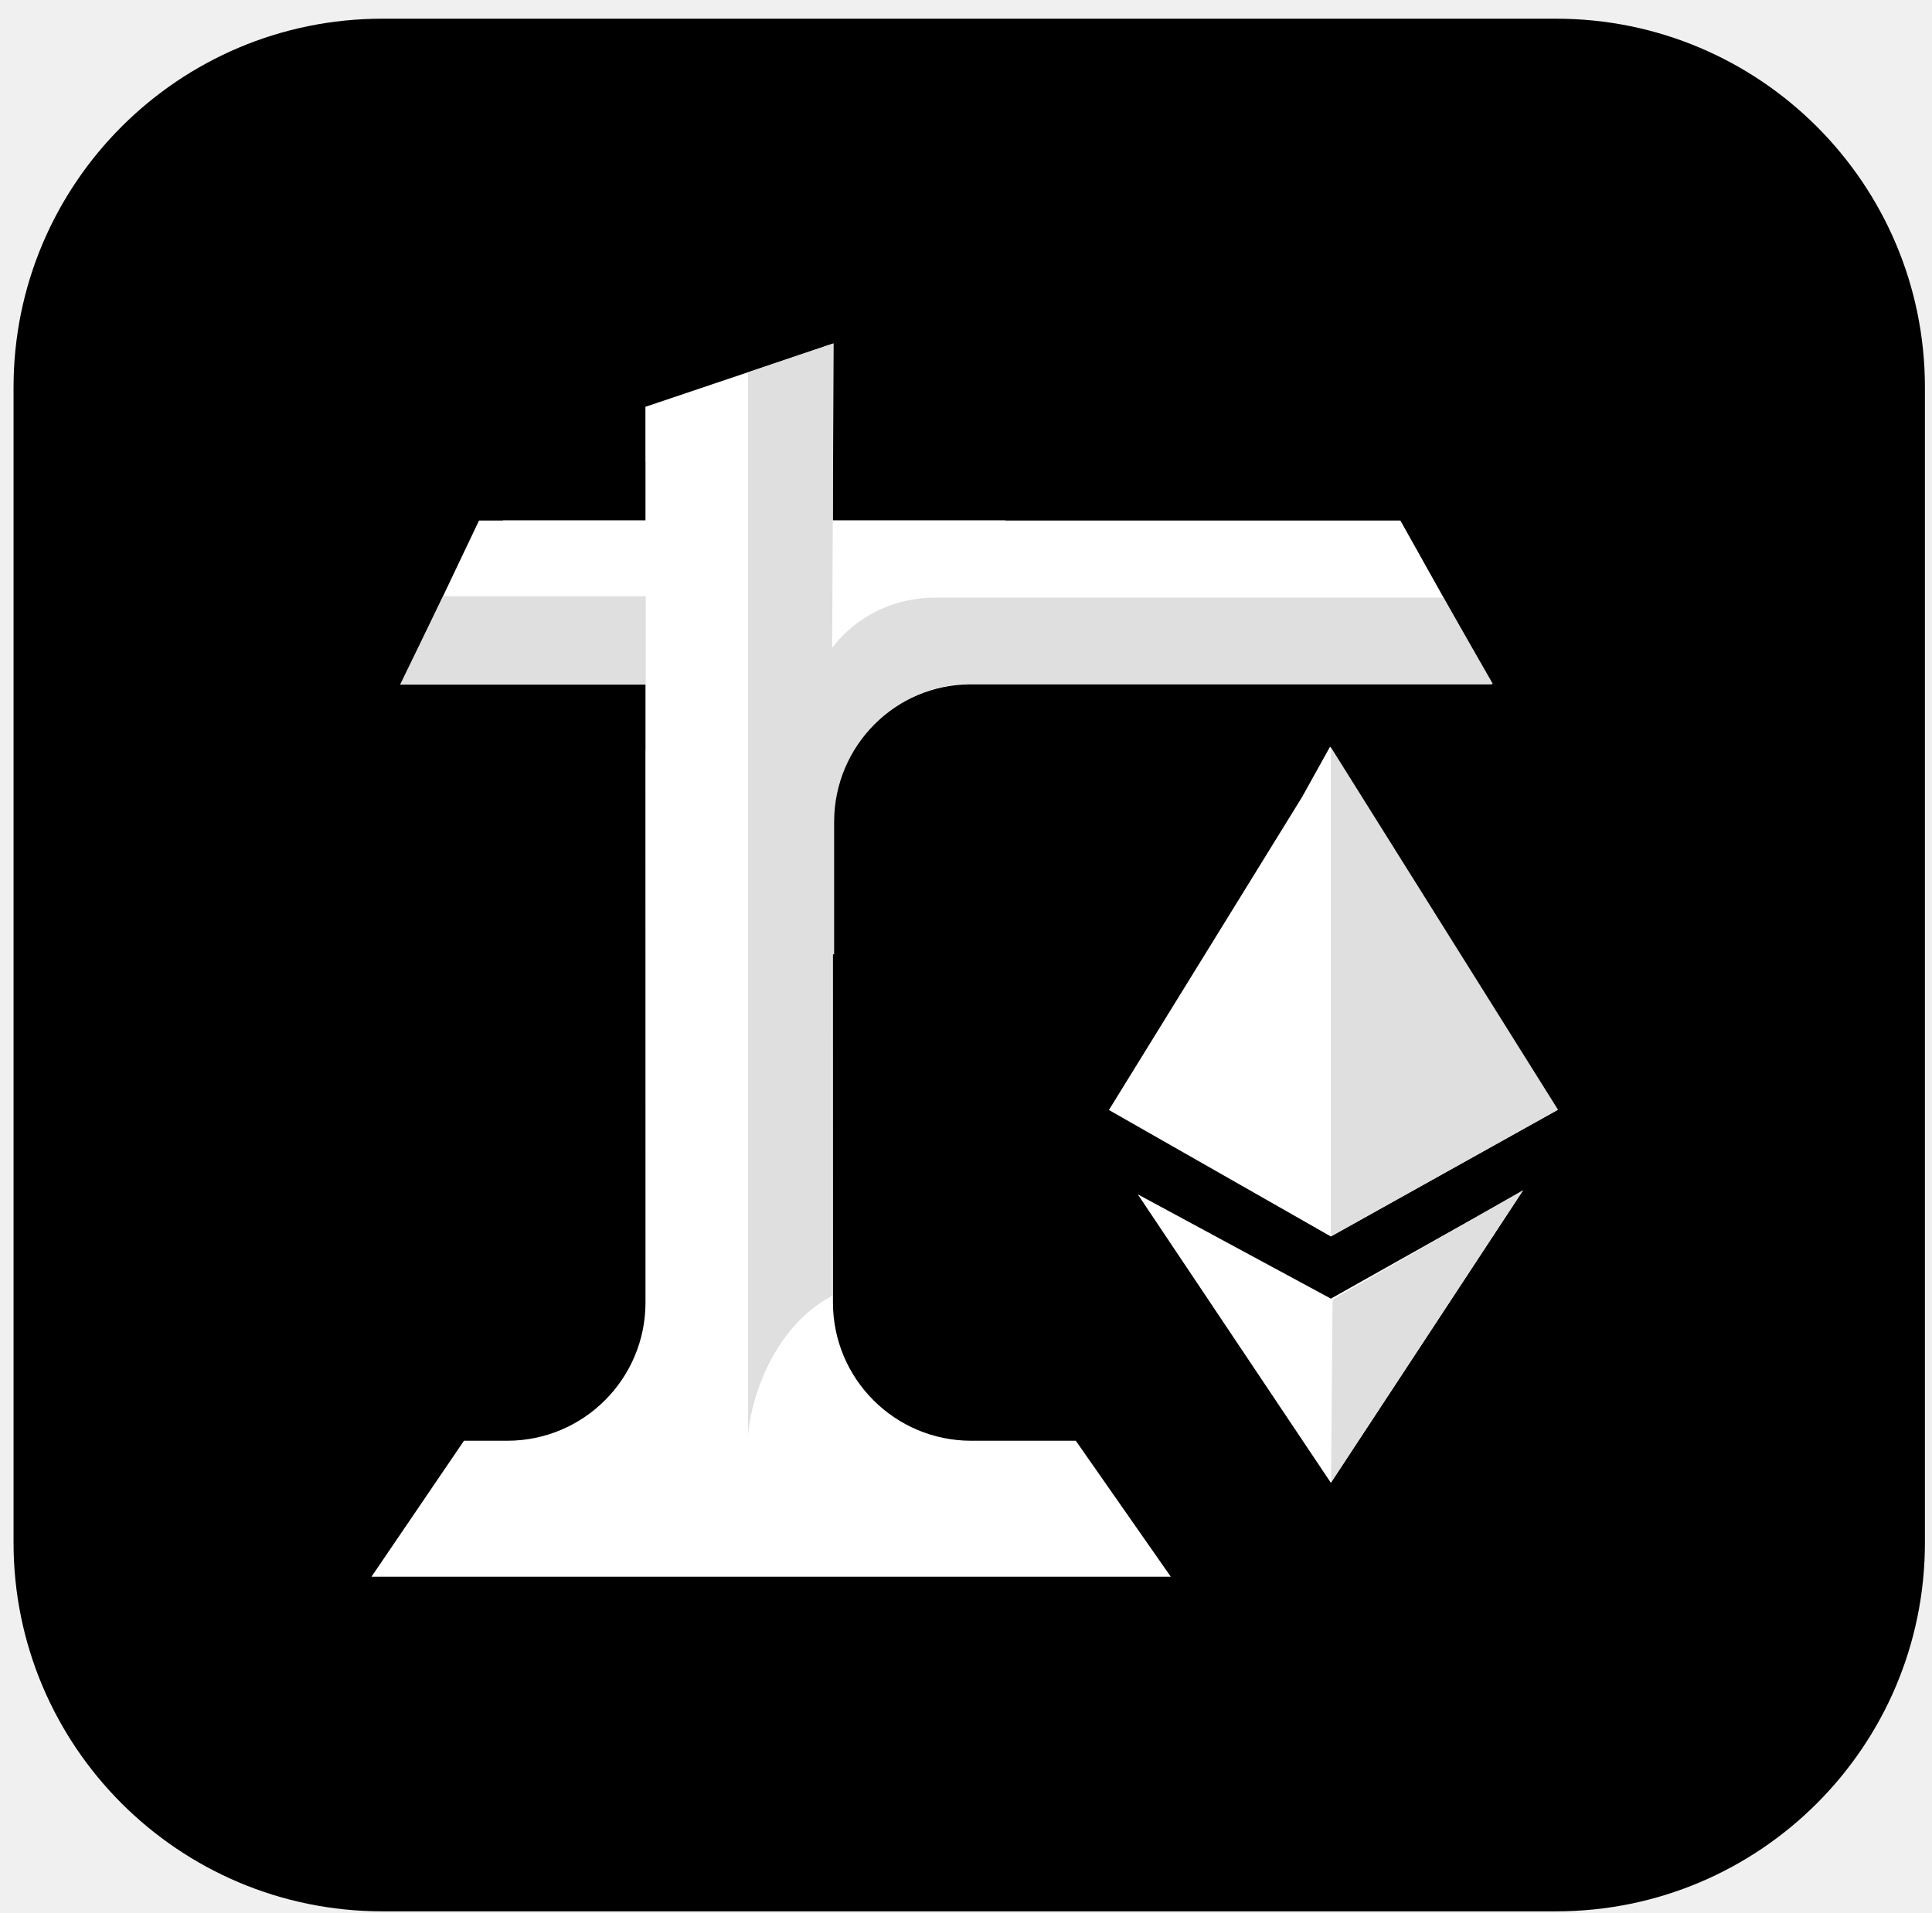
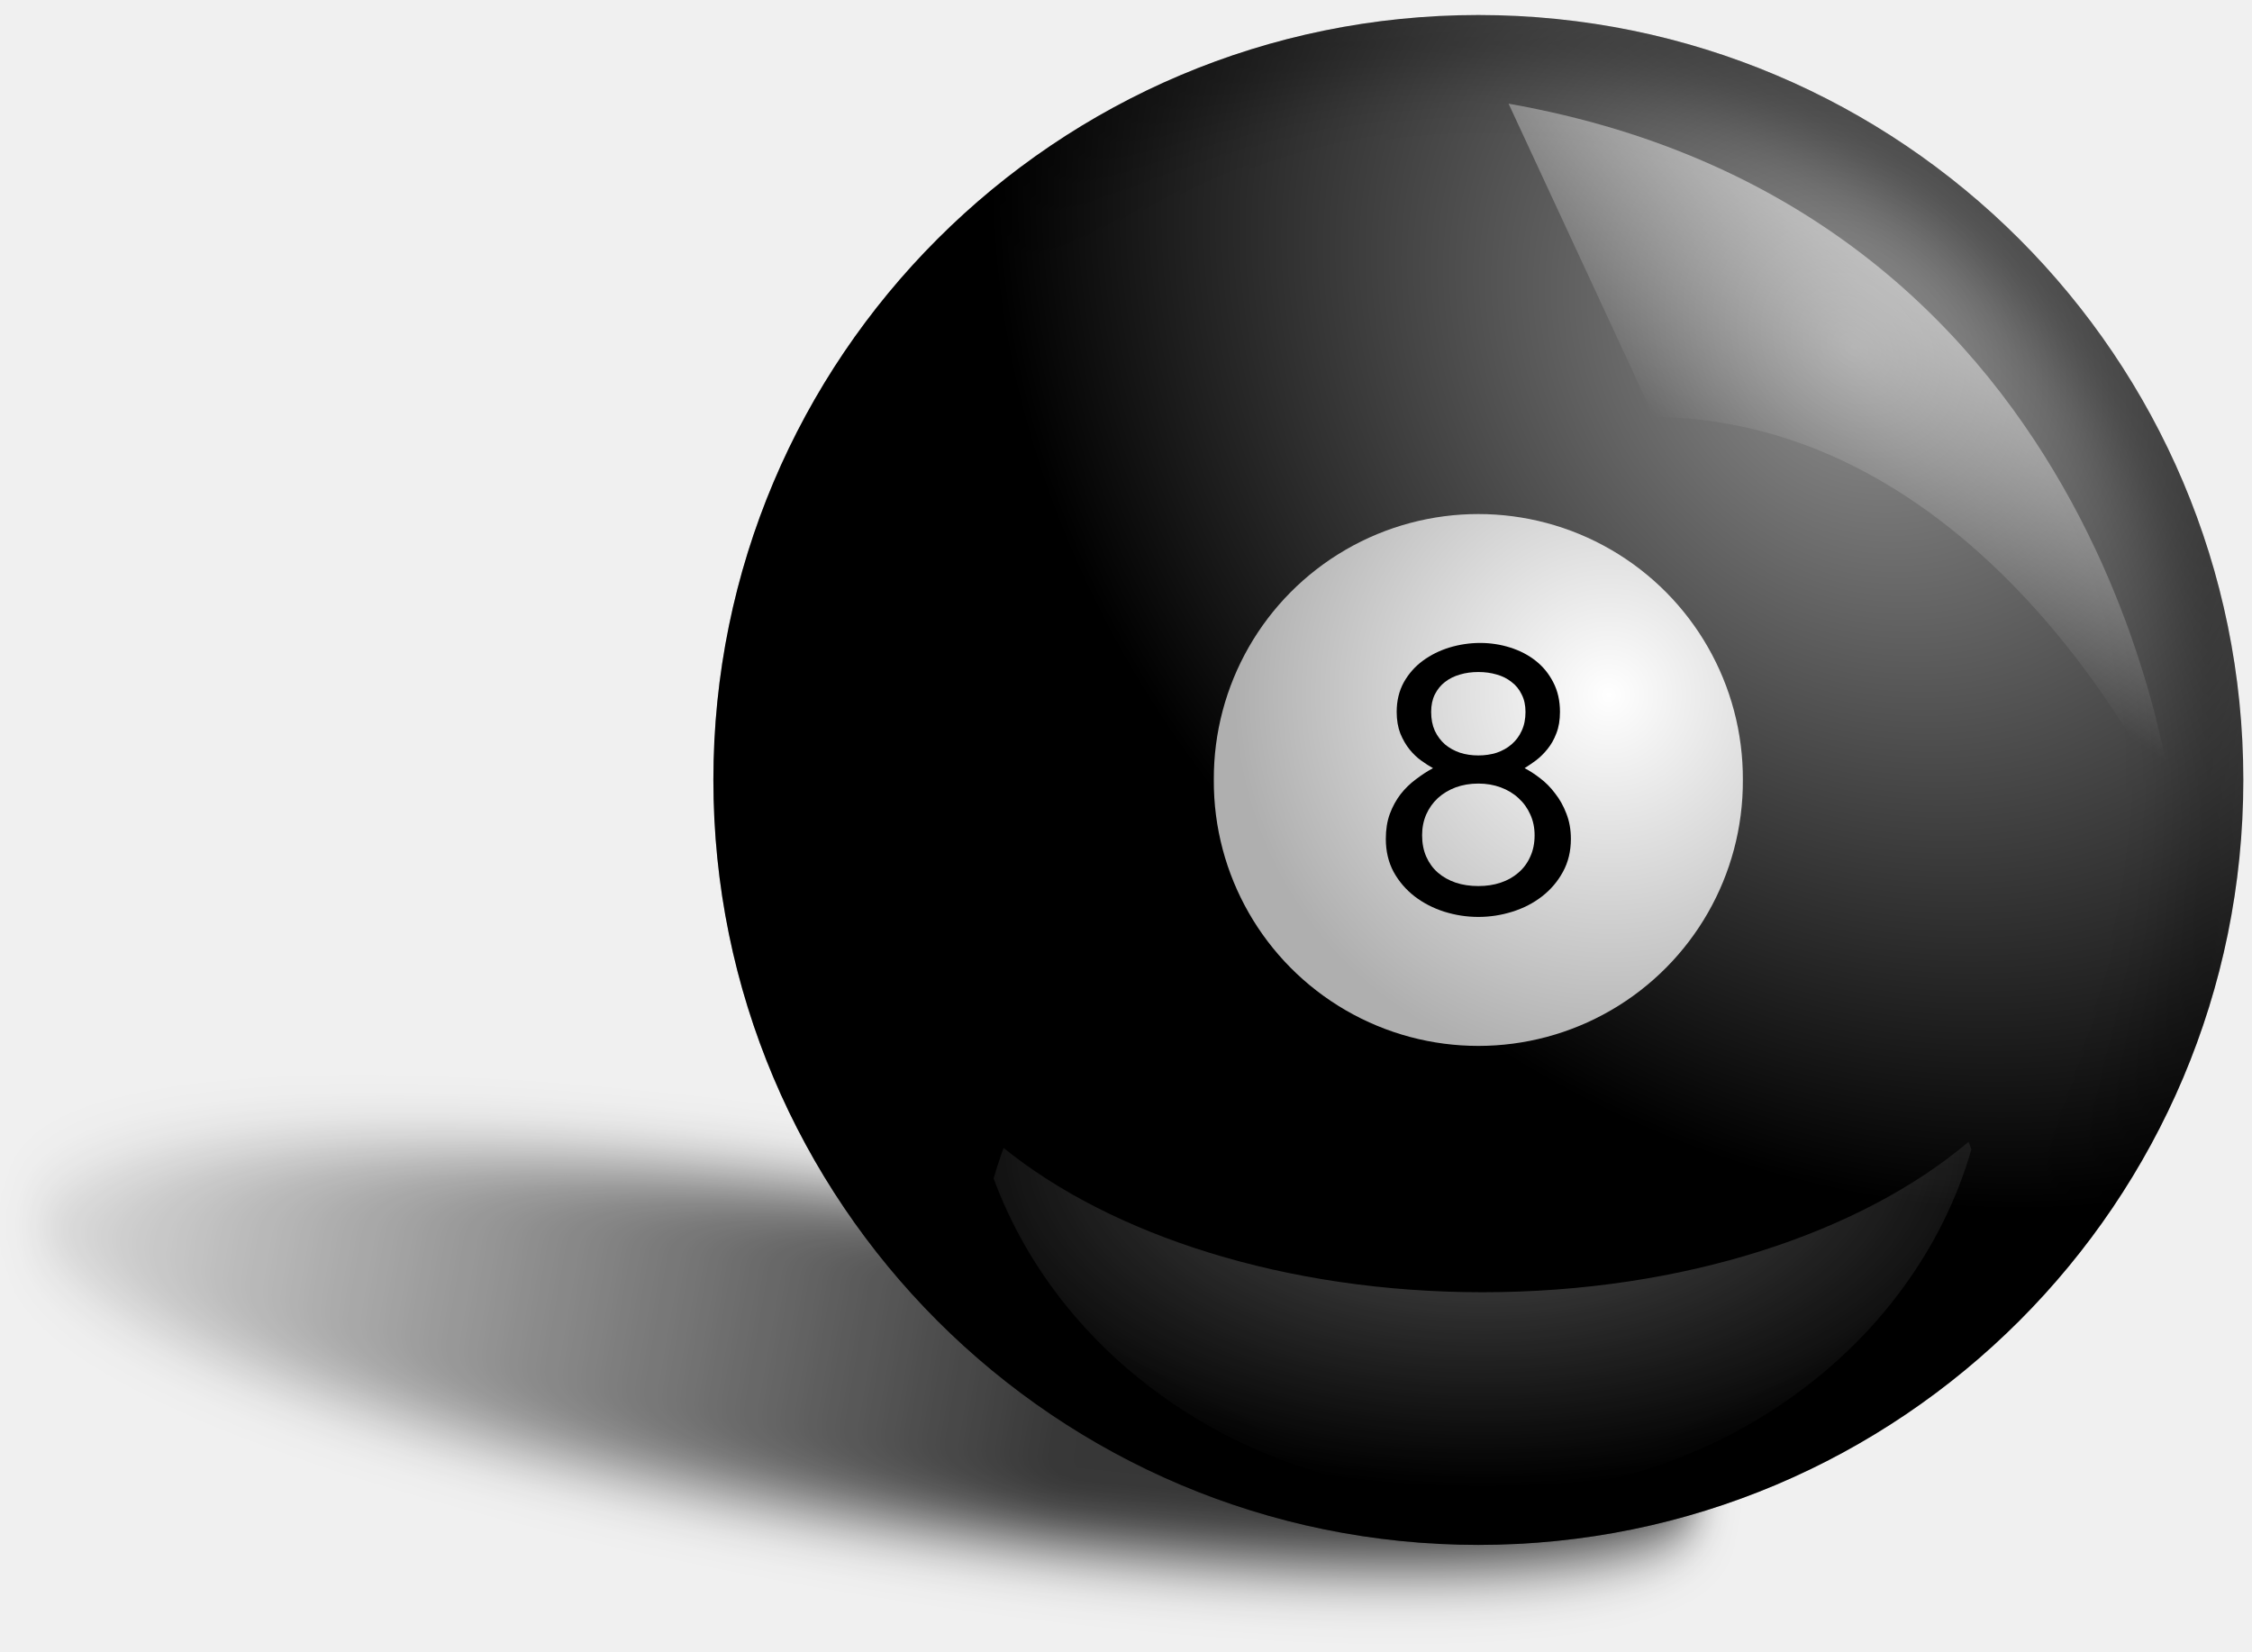
- <svg xmlns="http://www.w3.org/2000/svg" width="103" height="102" viewBox="0 0 103 102" fill="none">
-   <rect x="0.722" y="0.997" width="101.901" height="100.925" rx="19.661" fill="black" />
-   <path d="M69.415 42.505L70.912 39.812L72.544 42.505L83.024 59.191L70.953 65.936L59.119 59.191L69.415 42.505Z" fill="white" />
-   <path d="M70.953 69.25L60.658 63.688L70.953 79.072L81.184 63.498L70.953 69.25Z" fill="white" />
-   <path d="M70.953 65.926V41.853V39.85L83.063 59.178L70.953 65.926Z" fill="#DFDFDF" />
-   <path d="M70.962 79.05L71.041 69.297L81.206 63.463L70.962 79.05Z" fill="#DFDFDF" />
-   <path d="M34.409 21.693V24.613H34.413L34.412 27.747H26.809L26.809 27.757H25.538L21.384 36.491H34.413V39.972H34.409L34.413 69.455C34.413 73.527 31.113 76.828 27.041 76.828H24.735L19.806 84.077H62.417L57.354 76.828H51.779C47.708 76.828 44.407 73.527 44.407 69.455L44.402 43.665C44.507 39.708 47.73 36.527 51.705 36.491H79.548L74.658 27.757H53.602L53.602 27.747L44.399 27.747L44.399 24.613H44.402V18.325L34.409 21.693Z" fill="white" />
-   <path d="M39.882 19.852V76.55C39.973 74.964 41.047 70.855 44.365 69.103V50.867L44.47 50.9V43.831C44.47 39.759 47.771 36.458 51.843 36.458H79.581L76.951 31.866H49.908C46.129 31.866 44.365 34.556 44.365 34.556L44.444 18.307L39.882 19.852Z" fill="#DFDFDF" />
-   <path d="M23.622 31.793L21.329 36.508H34.425V31.793H23.622Z" fill="#DFDFDF" />
+ <svg xmlns="http://www.w3.org/2000/svg" id="svg2" viewBox="0 0 450 330" version="1.0">
+   <defs id="defs4">
+     <linearGradient id="linearGradient3471" y2="812.36" gradientUnits="userSpaceOnUse" y1="815.2" x2="-317.11" x1="-38.746">
+       <stop id="stop3467" offset="0" />
+       <stop id="stop3469" stop-opacity="0" offset="1" />
+     </linearGradient>
+     <radialGradient id="radialGradient3358" gradientUnits="userSpaceOnUse" cy="321.69" cx="282.55" gradientTransform="matrix(-3.1819e-7 .44499 .80315 0 86.897 538.69)" r="152.86">
+       <stop id="stop3157" stop-color="#fff" stop-opacity=".448" offset="0" />
+       <stop id="stop3159" stop-color="#fff" stop-opacity="0" offset="1" />
+     </radialGradient>
+     <radialGradient id="radialGradient3360" gradientUnits="userSpaceOnUse" cy="513.83" cx="453.52" gradientTransform="matrix(.71723 -.71723 .87074 .87074 -366.27 379.5)" r="152.86">
+       <stop id="stop3207" stop-color="#909090" offset="0" />
+       <stop id="stop3209" offset="1" />
+     </radialGradient>
+     <clipPath id="clipPath3412">
+       <path id="path3414" fill="url(#radialGradient3360)" d="m484.29 588.08a152.86 152.86 0 1 1 -305.72 0 152.86 152.86 0 1 1 305.72 0z" />
+     </clipPath>
+     <linearGradient id="linearGradient3464" x1="342.01" gradientUnits="userSpaceOnUse" y1="36.559" gradientTransform="translate(68.386 436.1)" x2="311.13" y2="82.432">
+       <stop id="stop3191" stop-color="#fff" stop-opacity=".539" offset="0" />
+       <stop id="stop3193" stop-color="#fff" stop-opacity="0" offset="1" />
+     </linearGradient>
+     <radialGradient id="radialGradient3466" gradientUnits="userSpaceOnUse" cy="556.61" cx="-174.35" gradientTransform="matrix(.013349 1.4275 -1.4166 .013247 648.56 822.32)" r="69.436">
+       <stop id="stop3199" stop-color="#fff" offset="0" />
+       <stop id="stop3201" stop-color="#afafaf" offset="1" />
+     </radialGradient>
+     <filter id="filter3472">
+       <feGaussianBlur id="feGaussianBlur3474" stdDeviation="9.171" />
+     </filter>
+     <filter id="filter3215" y="-.167" width="1.067" height="1.335" x="-.034">
+       <feGaussianBlur id="feGaussianBlur3217" stdDeviation="5.522" />
+     </filter>
+   </defs>
+   <g id="layer1" transform="translate(-49.022 -435.22)">
+     <path id="path3251" opacity=".773" d="m111.43 799.51a200 30 0 1 1 -400 0 200 30 0 1 1 400 0z" transform="matrix(.83495 .1389 -.17338 1.0422 434.35 -114.61)" filter="url(#filter3215)" fill="url(#linearGradient3471)" />
+     <path id="path2383" transform="translate(13 3)" fill="url(#radialGradient3360)" d="m484.29 588.08a152.86 152.86 0 1 1 -305.72 0 152.86 152.86 0 1 1 305.72 0z" />
+     <path id="path3172" opacity=".773" fill="url(#radialGradient3358)" d="m442.38 663.4c-21.49 18.17-57 30.05-97.14 30.05-39.24 0-74.05-11.35-95.67-28.83-0.74 2-1.41 4.03-2 6.09 13.51 36.78 51.72 63.33 96.72 63.33 47.34 0 87.19-29.38 98.66-69.14-0.19-0.51-0.38-1-0.57-1.5z" />
+     <path id="path3165" transform="matrix(.76289 0 0 .76289 479.02 131)" fill="url(#radialGradient3466)" d="m-107.14 603.08a69.286 69.286 0 1 1 -138.57 0 69.286 69.286 0 1 1 138.57 0z" />
+     <path id="text3167" d="m344.43 618.45c-2.32 0-4.59-0.35-6.82-1.05-2.2-0.7-4.17-1.72-5.91-3.05-1.74-1.35-3.14-2.98-4.2-4.89-1.04-1.94-1.56-4.14-1.56-6.6 0-1.86 0.26-3.53 0.8-5 0.55-1.48 1.27-2.78 2.14-3.92 0.89-1.14 1.91-2.13 3.04-2.97 1.14-0.87 2.28-1.62 3.45-2.25-0.71-0.39-1.48-0.88-2.33-1.49-0.84-0.6-1.63-1.35-2.35-2.24-0.73-0.9-1.34-1.96-1.85-3.19-0.48-1.24-0.73-2.68-0.73-4.32 0-2.22 0.48-4.19 1.42-5.91 0.96-1.71 2.23-3.15 3.8-4.31 1.58-1.16 3.35-2.04 5.33-2.65 2.01-0.6 4.05-0.91 6.13-0.91s4.07 0.31 5.98 0.91c1.94 0.61 3.64 1.49 5.11 2.65 1.48 1.16 2.65 2.6 3.52 4.31 0.9 1.72 1.34 3.69 1.34 5.91 0 1.64-0.24 3.07-0.72 4.28-0.46 1.21-1.05 2.26-1.78 3.15-0.7 0.87-1.46 1.62-2.28 2.25-0.82 0.61-1.59 1.12-2.29 1.56 0.99 0.51 2.03 1.18 3.12 2.03 1.09 0.82 2.08 1.82 2.97 3.01 0.92 1.16 1.67 2.5 2.25 4.02 0.61 1.53 0.91 3.22 0.91 5.08 0 2.46-0.53 4.66-1.6 6.6-1.04 1.91-2.43 3.54-4.17 4.89-1.71 1.33-3.68 2.35-5.91 3.05-2.22 0.7-4.49 1.05-6.81 1.05m9.42-40.97c0-1.33-0.25-2.49-0.76-3.48-0.48-1.01-1.16-1.85-2.03-2.5-0.84-0.68-1.83-1.17-2.97-1.49-1.14-0.34-2.36-0.5-3.66-0.5-1.31 0-2.53 0.16-3.66 0.5-1.14 0.32-2.14 0.81-3.01 1.49-0.85 0.65-1.52 1.49-2.03 2.5-0.49 0.99-0.73 2.15-0.73 3.48 0 1.43 0.24 2.68 0.73 3.77 0.51 1.07 1.18 1.97 2.03 2.72 0.87 0.73 1.87 1.28 3.01 1.67 1.13 0.36 2.35 0.54 3.66 0.54 1.3 0 2.52-0.18 3.66-0.54 1.14-0.39 2.13-0.94 2.97-1.67 0.87-0.75 1.55-1.65 2.03-2.72 0.51-1.09 0.76-2.34 0.76-3.77m1.82 24.65c0-1.52-0.29-2.91-0.87-4.17-0.56-1.25-1.34-2.34-2.36-3.26-0.99-0.92-2.17-1.63-3.55-2.14-1.36-0.5-2.84-0.76-4.46-0.76-1.64 0-3.16 0.26-4.53 0.76-1.36 0.51-2.54 1.22-3.56 2.14-0.99 0.92-1.76 2.01-2.32 3.26-0.55 1.26-0.83 2.65-0.83 4.17 0 1.6 0.28 3.03 0.83 4.28 0.56 1.26 1.33 2.32 2.32 3.19 1.02 0.87 2.2 1.54 3.56 2 1.37 0.46 2.89 0.68 4.53 0.68 1.62 0 3.1-0.22 4.46-0.68 1.38-0.46 2.56-1.13 3.55-2 1.02-0.87 1.8-1.93 2.36-3.19 0.58-1.25 0.87-2.68 0.87-4.28" />
+     <path id="path3384" d="m484.29 588.08a152.86 152.86 0 1 1 -305.72 0 152.86 152.86 0 1 1 305.72 0z" clip-path="url(#clipPath3412)" transform="translate(13 3)" filter="url(#filter3472)" stroke="#000" stroke-linecap="round" stroke-width="6" fill="none" />
+     <path id="path3452" fill-rule="evenodd" fill="url(#linearGradient3464)" d="m350.47 455.94c122.38 21.58 133.17 142.96 133.17 142.96s-34.83-79.66-104.13-80.37l-29.04-62.59z" />
+   </g>
</svg>
